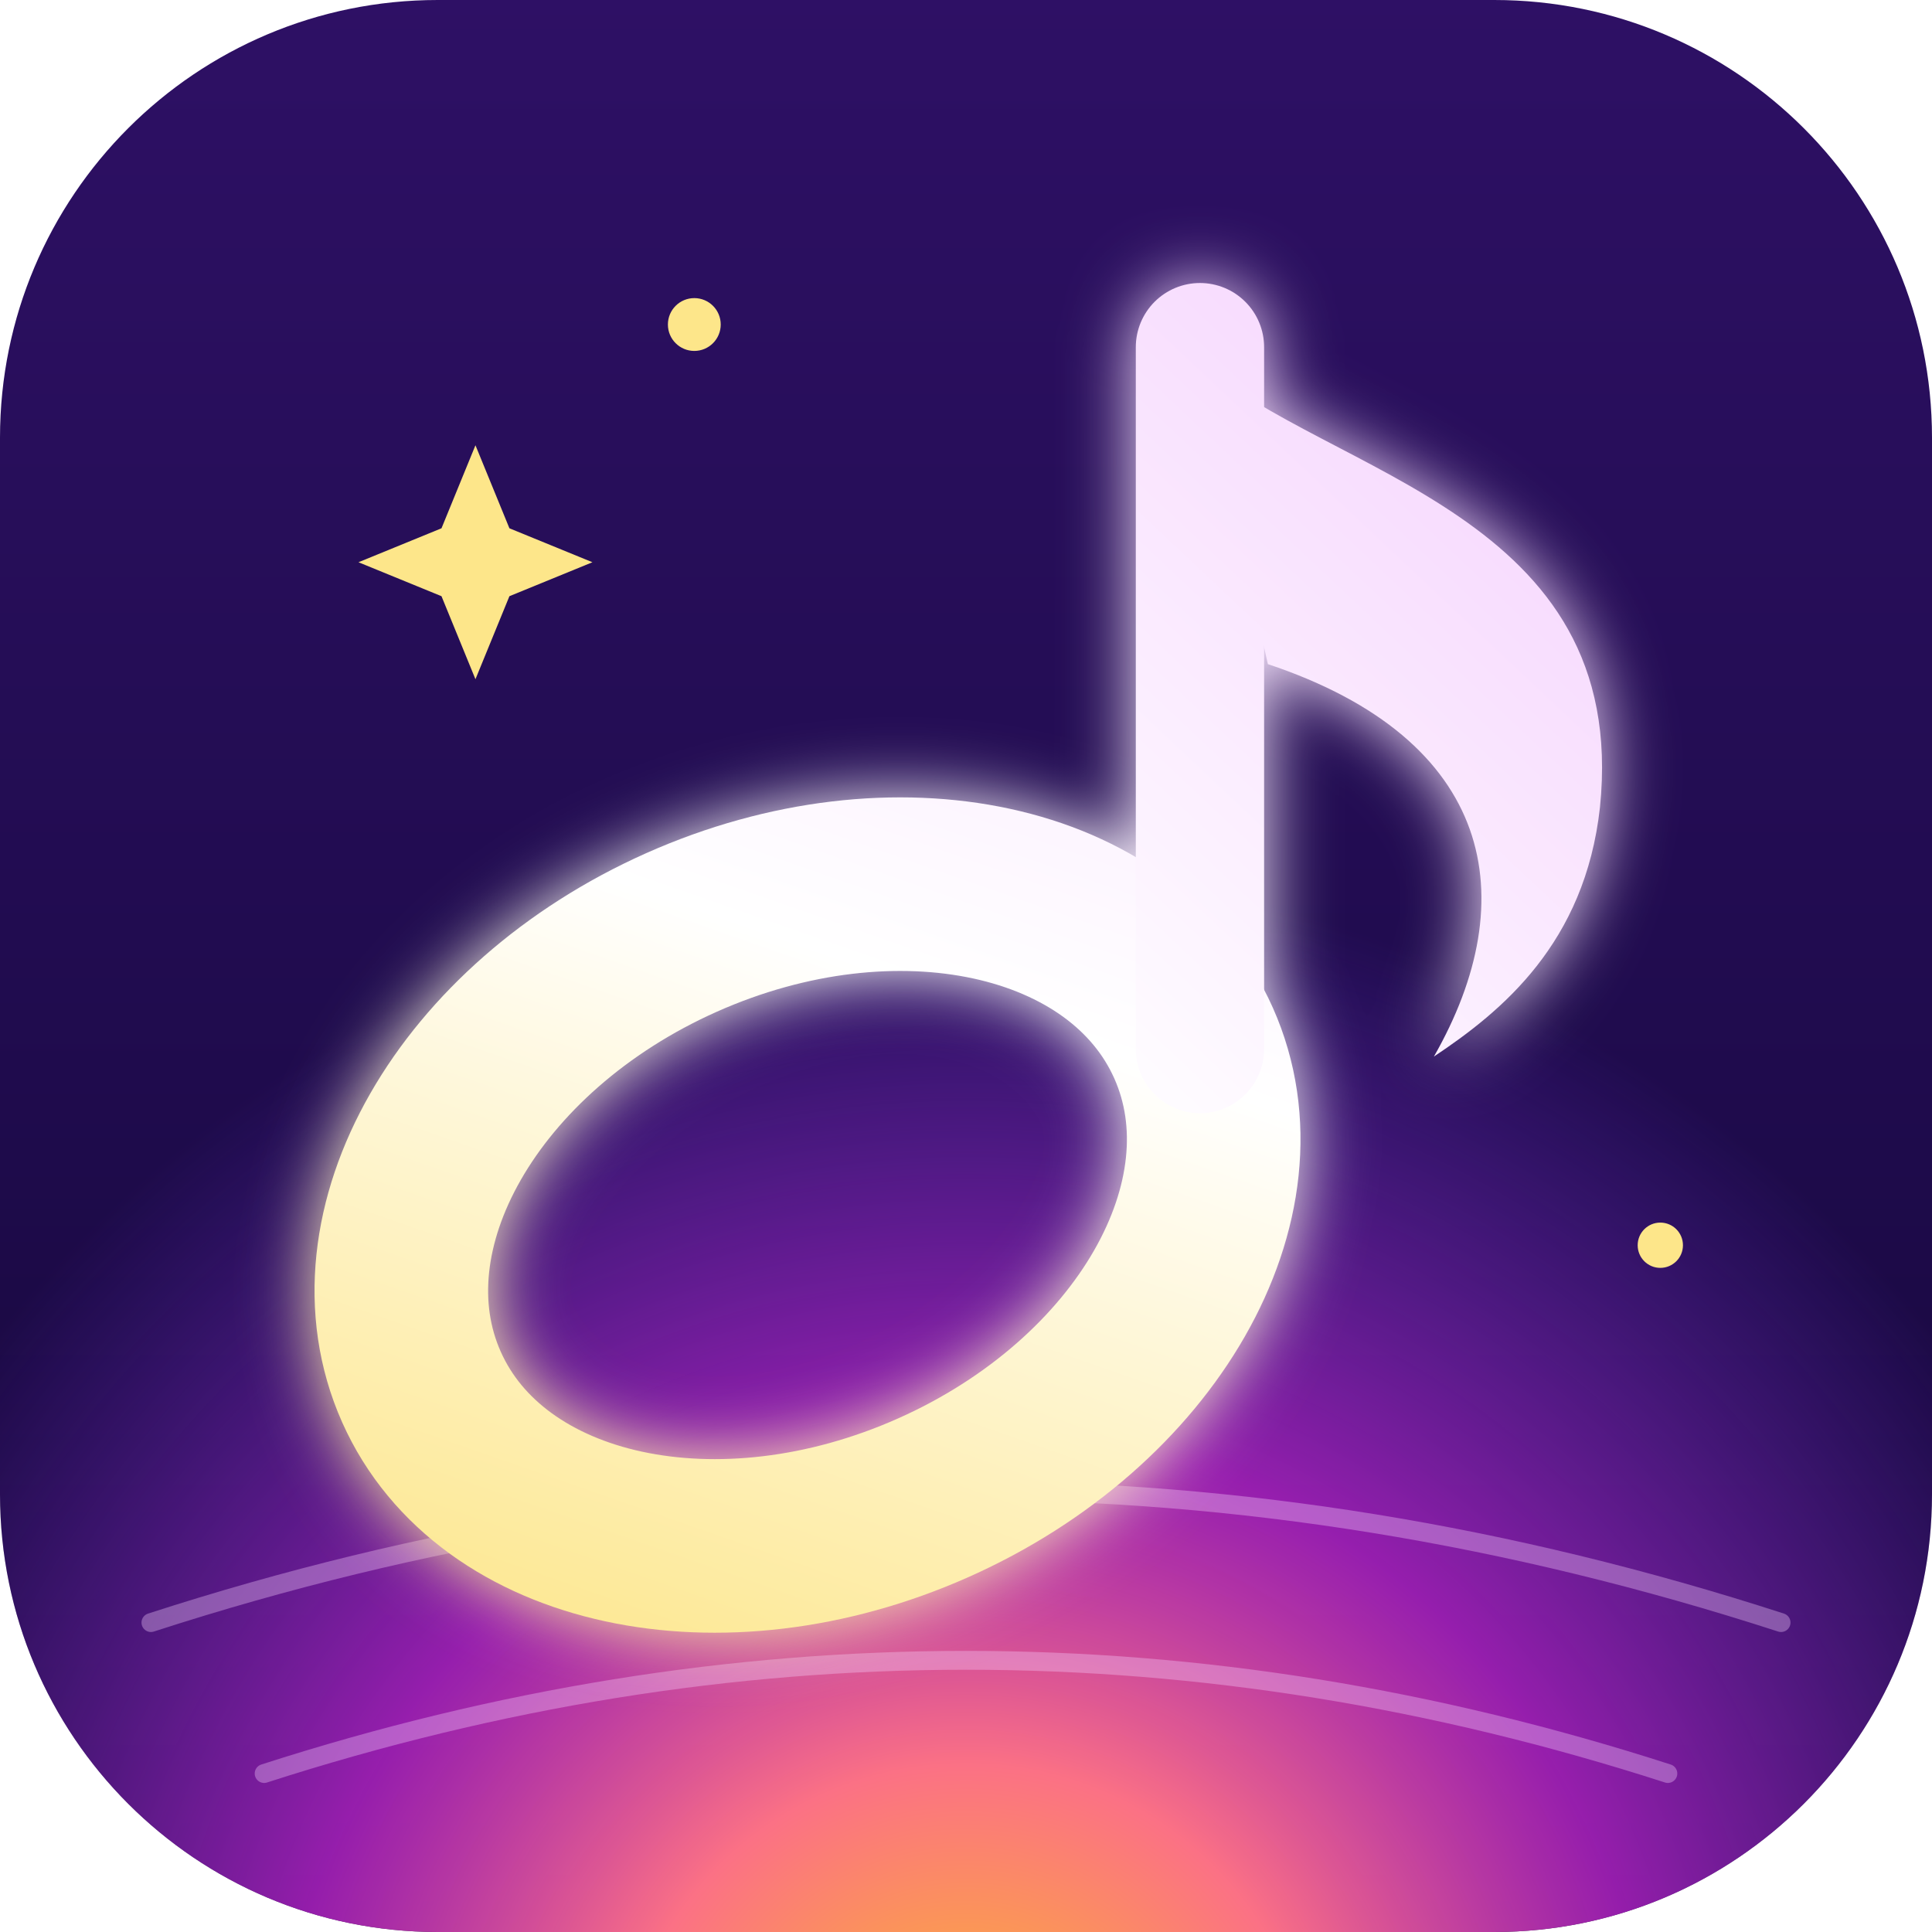
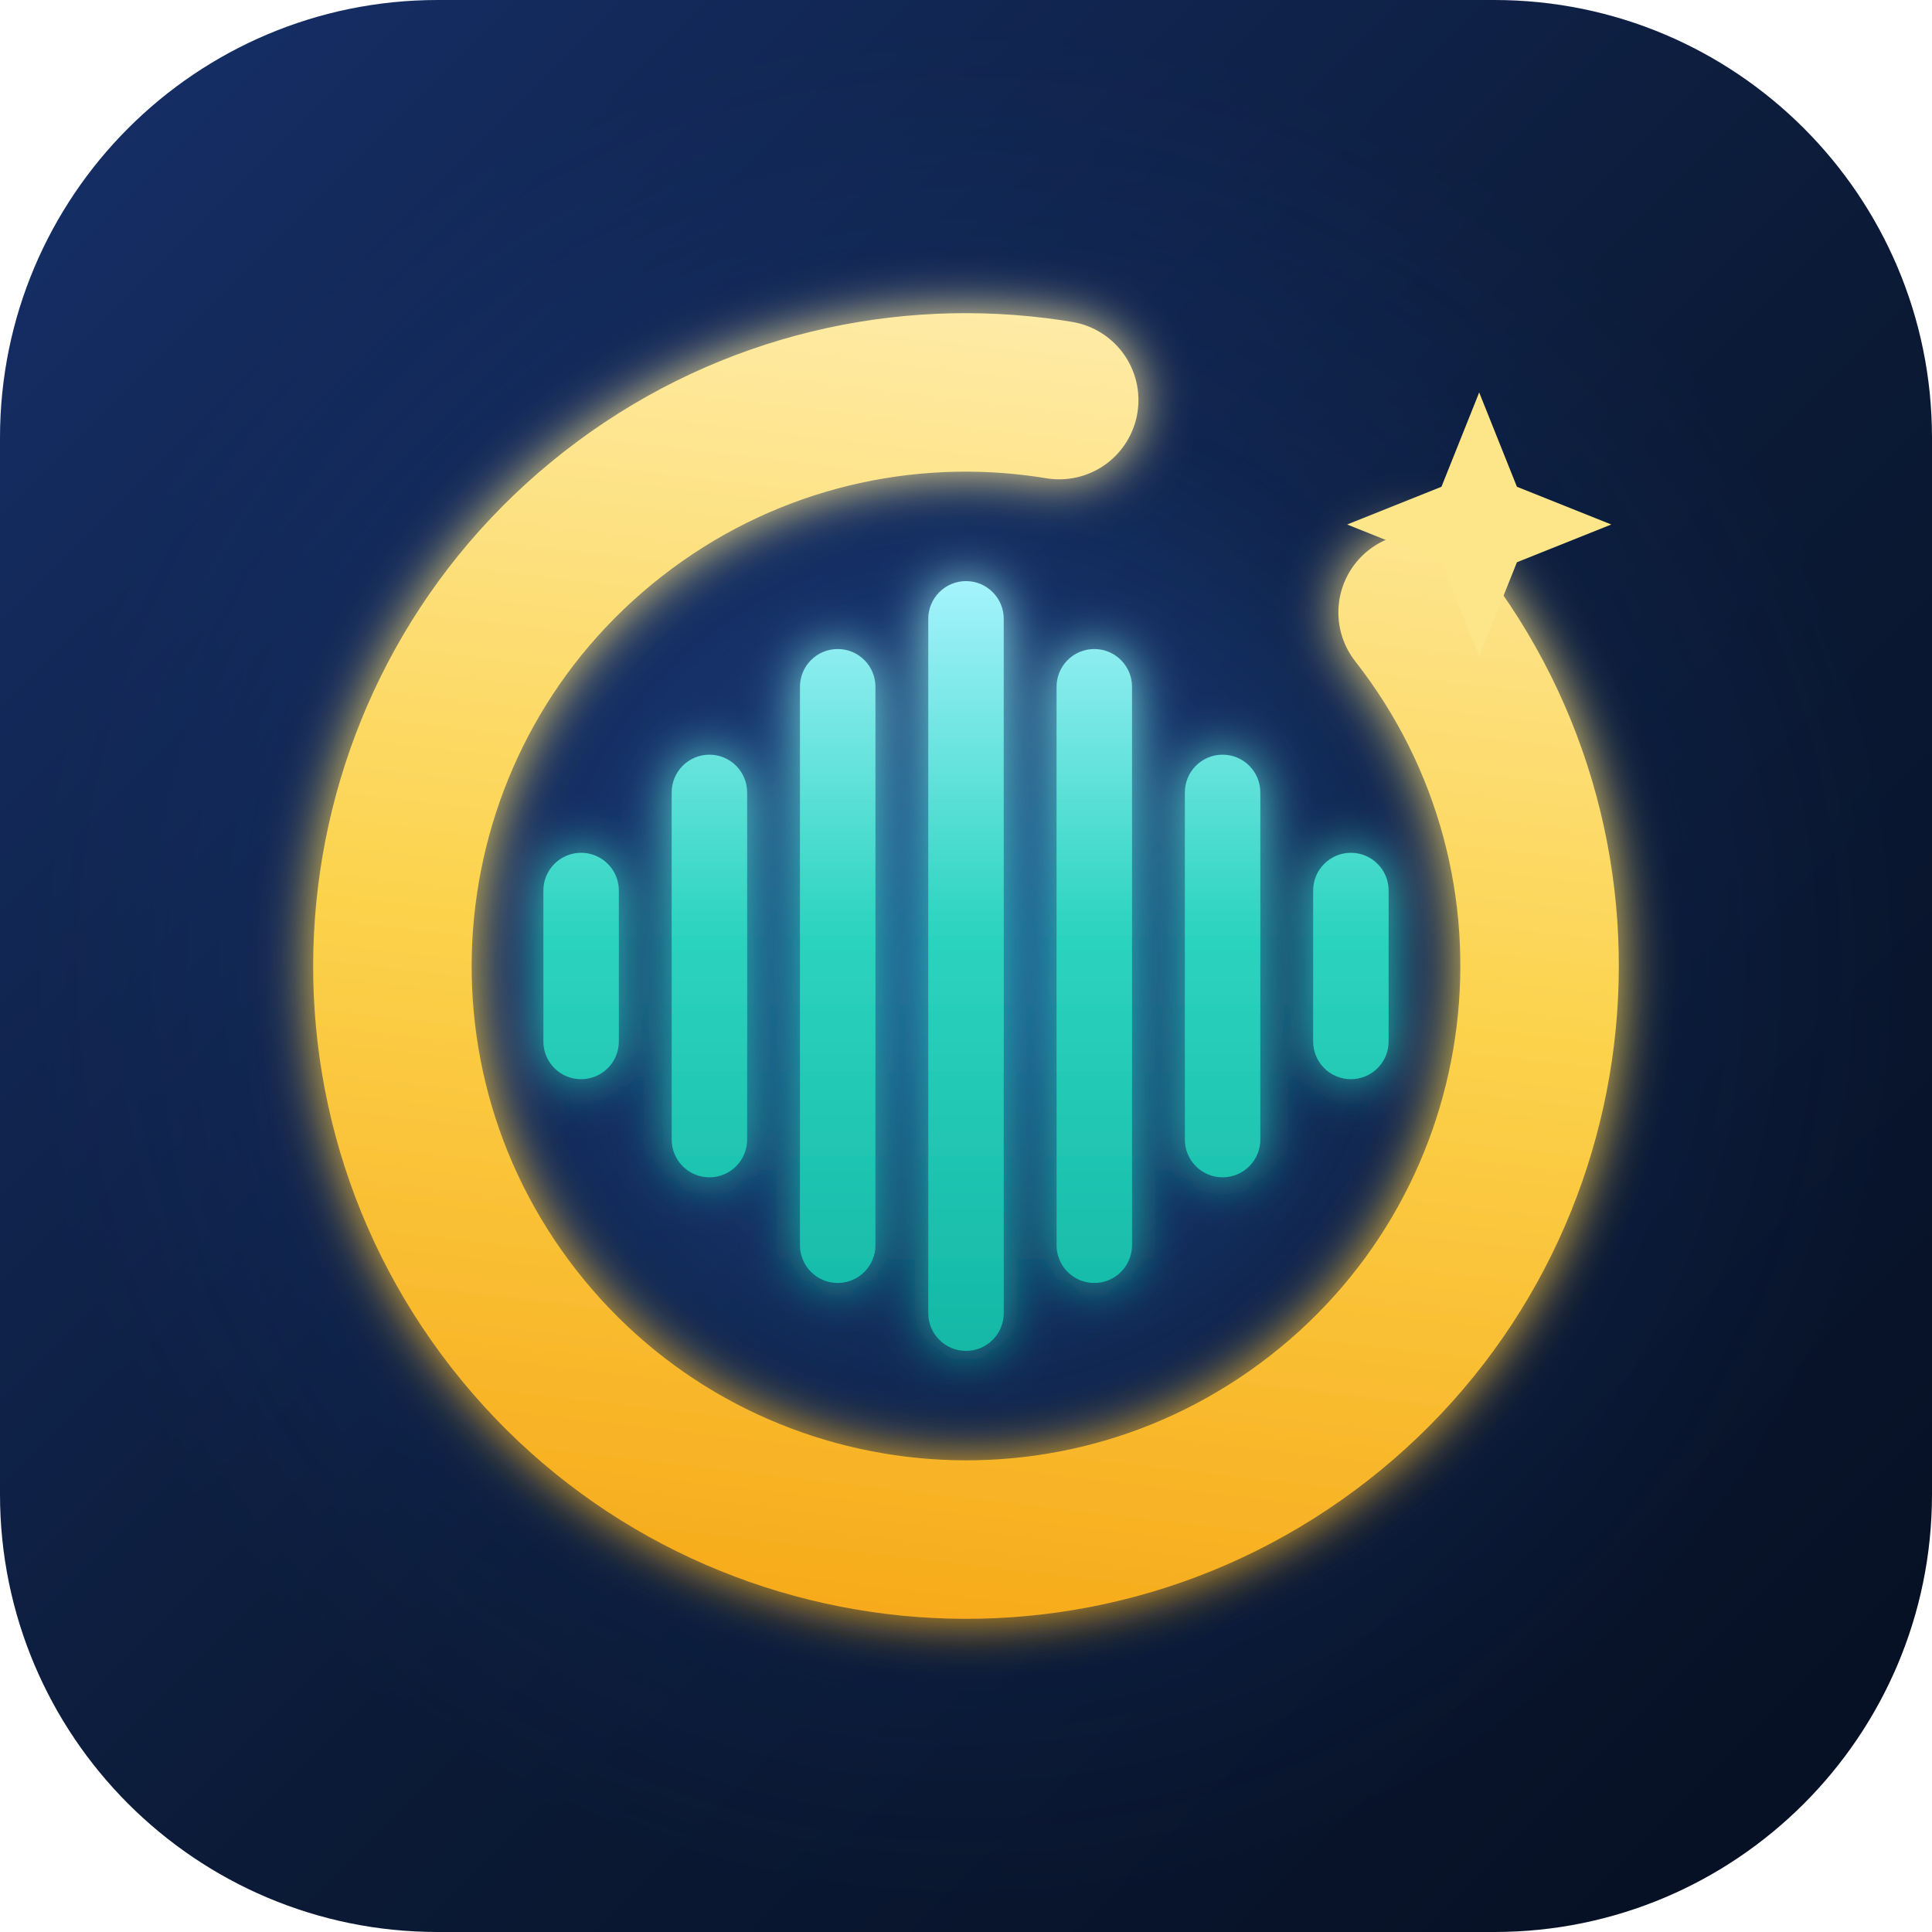
<svg xmlns="http://www.w3.org/2000/svg" viewBox="0 0 512 512">
  <defs>
-     <linearGradient id="bg" x1="0" y1="0" x2="0" y2="1">
-       <stop offset="0" stop-color="#2e1065" />
-       <stop offset=".6" stop-color="#1e0b4b" />
-       <stop offset="1" stop-color="#140533" />
+     <linearGradient id="bg" x1="0" y1="0" x2="1" y2="1">
+       <stop offset="0" stop-color="#16306a" />
+       <stop offset=".55" stop-color="#0b1a36" />
+       <stop offset="1" stop-color="#060f22" />
    </linearGradient>
-     <radialGradient id="sun" cx="256" cy="560" r="330" gradientUnits="userSpaceOnUse">
-       <stop offset="0" stop-color="#fbbf24" />
-       <stop offset=".28" stop-color="#fb7185" />
-       <stop offset=".55" stop-color="#c026d3" stop-opacity=".75" />
-       <stop offset="1" stop-color="#7c3aed" stop-opacity="0" />
+     <radialGradient id="halo" cx="256" cy="256" r="250" gradientUnits="userSpaceOnUse">
+       <stop offset="0" stop-color="#2f6fd6" stop-opacity=".55" />
+       <stop offset=".6" stop-color="#2456b8" stop-opacity=".12" />
+       <stop offset="1" stop-color="#2456b8" stop-opacity="0" />
    </radialGradient>
-     <linearGradient id="ink" x1="110" y1="420" x2="430" y2="80" gradientUnits="userSpaceOnUse">
-       <stop offset="0" stop-color="#fde68a" />
-       <stop offset=".45" stop-color="#ffffff" />
-       <stop offset="1" stop-color="#f5d0fe" />
+     <linearGradient id="gold" x1="96" y1="420" x2="420" y2="92" gradientUnits="userSpaceOnUse">
+       <stop offset="0" stop-color="#f59e0b" />
+       <stop offset=".5" stop-color="#fcd34d" />
+       <stop offset="1" stop-color="#fff3c4" />
+     </linearGradient>
+     <linearGradient id="wave" x1="0" y1="358" x2="0" y2="154" gradientUnits="userSpaceOnUse">
+       <stop offset="0" stop-color="#14b8a6" />
+       <stop offset=".55" stop-color="#2dd4bf" />
+       <stop offset="1" stop-color="#a5f3fc" />
    </linearGradient>
    <filter id="glow" x="-20%" y="-20%" width="140%" height="140%">
-       <feGaussianBlur stdDeviation="9" result="b" />
+       <feGaussianBlur stdDeviation="7" result="b" />
      <feMerge>
        <feMergeNode in="b" />
        <feMergeNode in="SourceGraphic" />
      </feMerge>
    </filter>
    <clipPath id="sq">
      <rect width="512" height="512" rx="116" />
    </clipPath>
  </defs>
  <g clip-path="url(#sq)">
    <rect width="512" height="512" fill="url(#bg)" />
-     <circle cx="256" cy="560" r="330" fill="url(#sun)" />
-     <g opacity=".35" fill="none" stroke="#f5d0fe" stroke-width="5" stroke-linecap="round">
-       <path d="M40 430 Q 256 360 472 430" />
-       <path d="M70 470 Q 256 410 442 470" />
+     <circle cx="256" cy="256" r="250" fill="url(#halo)" />
+   </g>
+   <g filter="url(#glow)">
+     <circle cx="256" cy="256" r="152" fill="none" stroke="url(#gold)" stroke-width="42" stroke-linecap="round" stroke-dasharray="842 113" transform="rotate(-38 256 256)" />
+     <g fill="url(#wave)">
+       <rect x="144" y="226.0" width="20" height="60" rx="10" />
+       <rect x="178" y="200.0" width="20" height="112" rx="10" />
+       <rect x="212" y="172.0" width="20" height="168" rx="10" />
+       <rect x="246" y="154.0" width="20" height="204" rx="10" />
+       <rect x="280" y="172.0" width="20" height="168" rx="10" />
+       <rect x="314" y="200.0" width="20" height="112" rx="10" />
+       <rect x="348" y="226.0" width="20" height="60" rx="10" />
    </g>
  </g>
-   <g filter="url(#glow)">
-     <ellipse cx="214" cy="322" rx="112" ry="82" transform="rotate(-24 214 322)" fill="none" stroke="url(#ink)" stroke-width="46" />
-     <path d="M318 278 V 92" fill="none" stroke="url(#ink)" stroke-width="34" stroke-linecap="round" />
-     <path d="M318 96 C 352 126, 432 136, 424 214 C 420 250, 398 268, 380 280 C 404 238, 396 196, 336 176" fill="url(#ink)" />
-   </g>
-   <g fill="#fde68a">
-     <path d="M126 118 l9 22 22 9 -22 9 -9 22 -9 -22 -22 -9 22 -9z" />
-     <circle cx="184" cy="86" r="7" />
-     <circle cx="440" cy="330" r="6" />
-   </g>
+   <path fill="#fde68a" d="M392 104 l10 25 25 10 -25 10 -10 25 -10 -25 -25 -10 25 -10z" />
</svg>
